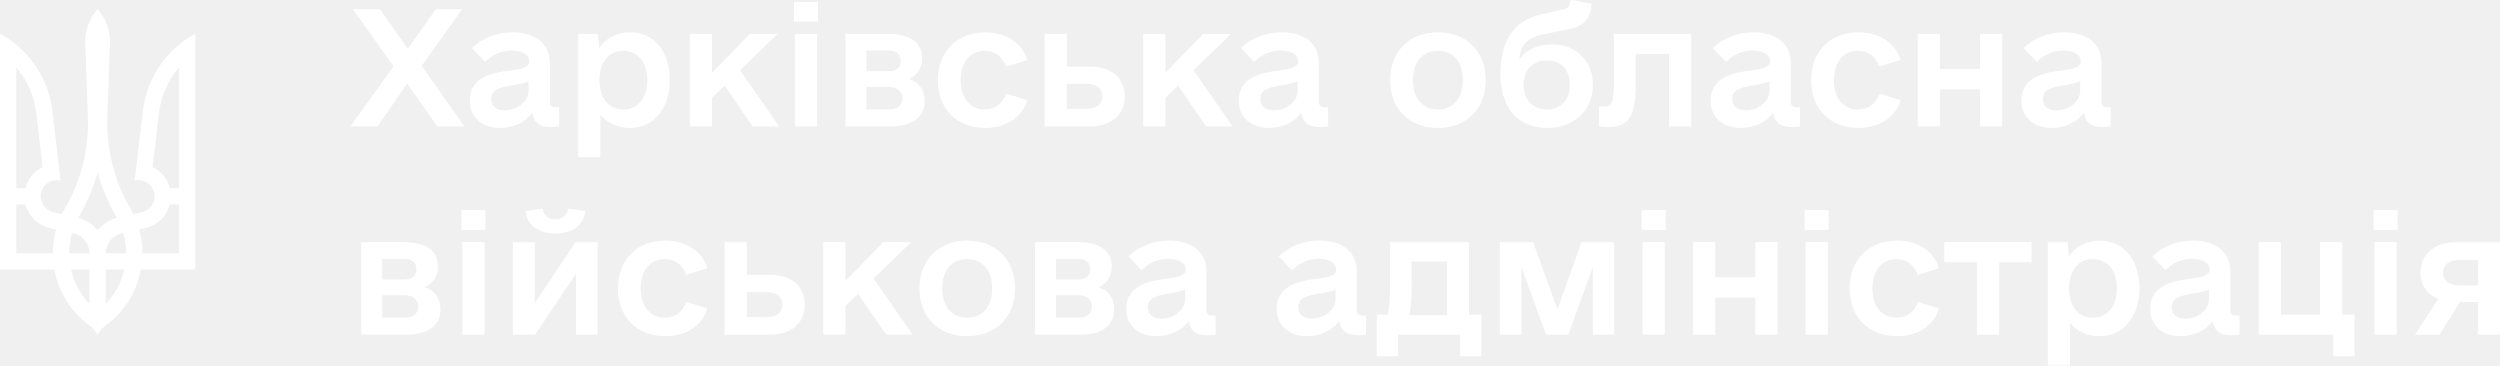
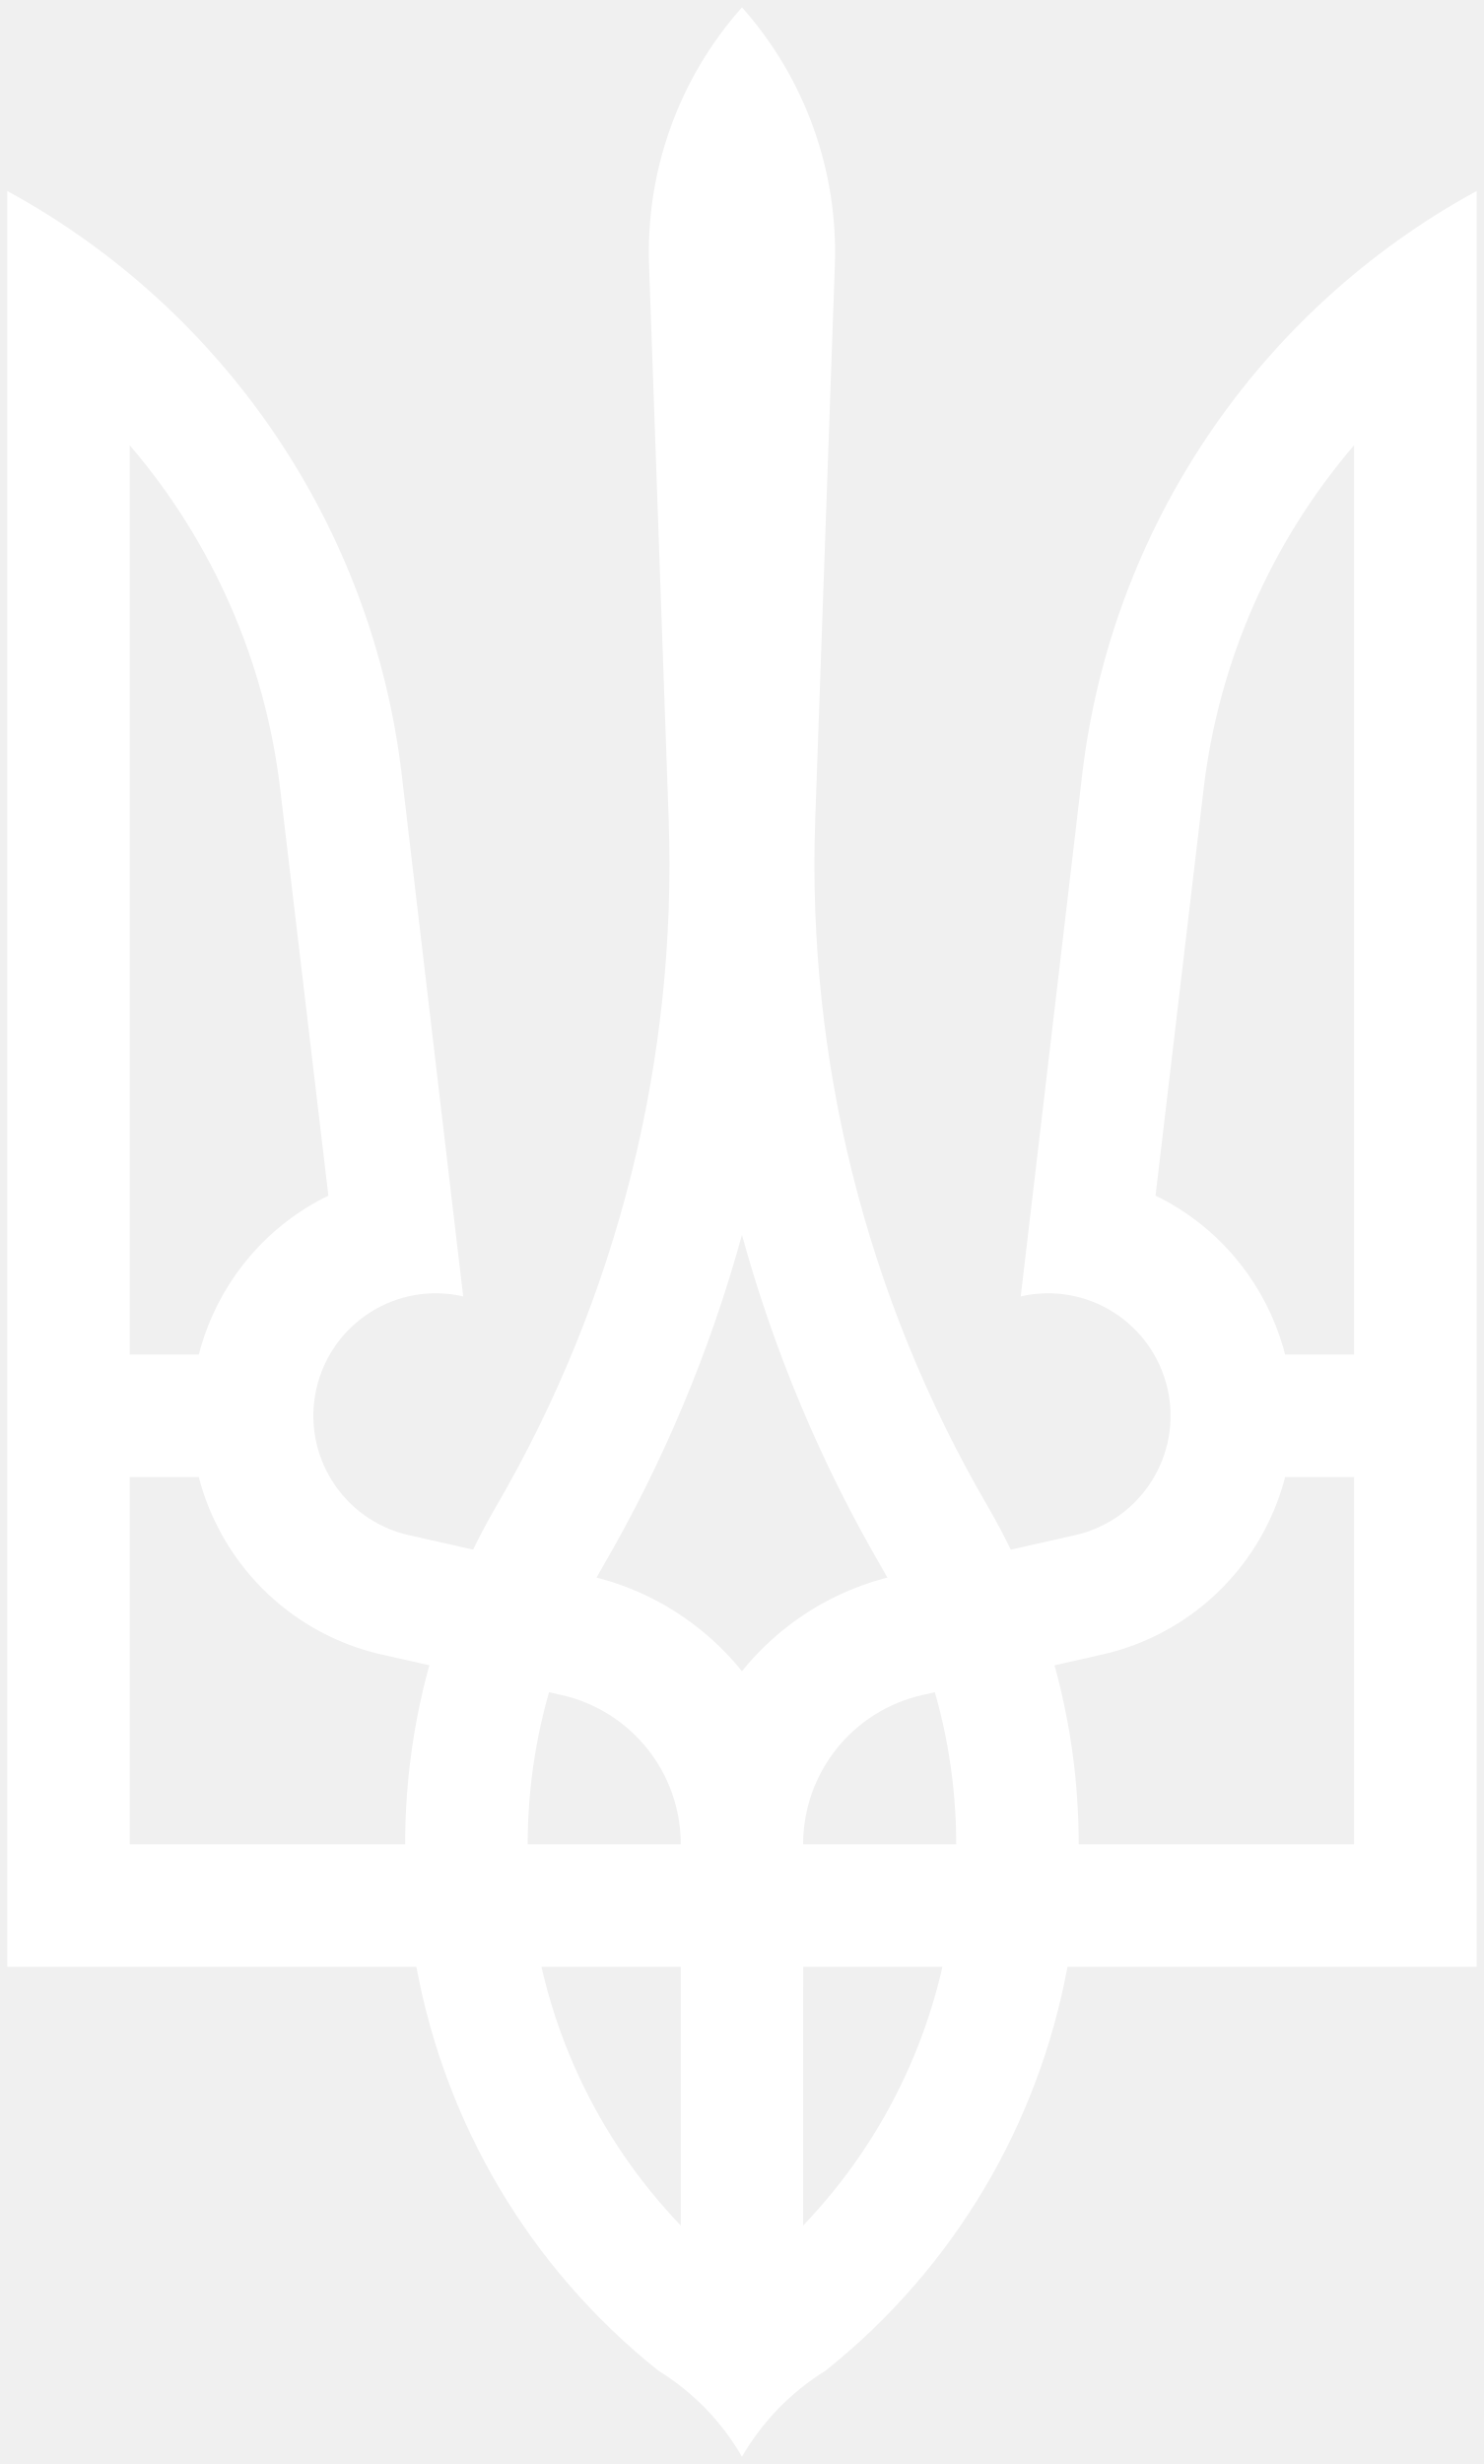
- <svg xmlns="http://www.w3.org/2000/svg" id="_Слой_2" data-name="Слой_2" viewBox="0 0 1553.37 227.08">
-   <defs>
-     <style>
-       .cls-1 {
-         fill: #fff;
-       }
-     </style>
-   </defs>
-   <g id="Layer_1">
-     <g>
-       <g>
-         <path class="cls-1" d="M271.76,78.53l-18.77-26.62-18.39,26.62h-16.86l26.81-37.35-25.28-35.43h16.85l17.24,24.52,17.43-24.52h16.28l-25.09,35.24,26.62,37.54h-16.86Z" />
-         <path class="cls-1" d="M347.41,66.65v11.88c-.96.19-2.49.38-4.98.38-7.09,0-10.72-2.68-11.68-8.81-4.22,5.74-11.68,9.38-20.11,9.38-11.11,0-18.77-6.7-18.77-16.86,0-14.56,13.79-17.43,24.71-18.77,7.47-.96,12.26-1.92,12.26-5.75,0-4.02-4.21-6.7-11.11-6.7-6.13,0-11.68,2.49-16.28,7.09l-8.24-8.62c6.7-6.32,15.13-9.77,25.28-9.77,14.56,0,23.17,7.28,23.17,19.15v23.94c0,2.3,1.15,3.45,3.45,3.45h2.3ZM328.44,56.31v-5.94c-2.3,1.34-5.55,1.92-10.34,2.68-6.51,1.15-12.83,2.11-12.83,8.43,0,4.41,3.06,7.09,8.24,7.09,8.24,0,14.94-5.55,14.94-12.26Z" />
-         <path class="cls-1" d="M416.16,49.8c0,17.81-10.15,29.69-24.71,29.69-7.66,0-13.98-2.87-18.39-8.24v26.43h-13.79V21.07h12.26l.77,8.62c4.4-6.13,11.11-9.58,19.15-9.58,14.94,0,24.71,11.68,24.71,29.69ZM402.18,49.8c0-11.11-5.75-18.2-14.94-18.2s-14.75,7.09-14.75,18.2,5.55,18.2,14.75,18.2,14.94-7.09,14.94-18.2Z" />
-         <path class="cls-1" d="M450.25,53.24l-7.85,7.47v17.81h-13.79V21.07h13.79v24.13l23.56-24.13h17.24l-23.37,22.6,24.32,34.86h-16.47l-17.43-25.28Z" />
-         <path class="cls-1" d="M493.34,1.15h14.94v12.26h-14.94V1.15ZM493.91,21.07h13.79v57.46h-13.79V21.07Z" />
-         <path class="cls-1" d="M574.54,62.82c0,10.15-7.85,15.7-20.88,15.7h-28.35V21.07h26.24c13.41,0,21.45,4.79,21.45,15.13,0,6.32-3.26,10.72-8.24,12.83,6.32,2.11,9.77,6.9,9.77,13.79ZM538.34,44.24h13.22c5.55,0,8.04-1.91,8.04-6.51,0-4.02-2.68-6.32-7.66-6.32h-13.6v12.83ZM560.75,61.1c0-4.4-3.26-7.09-8.81-7.09h-13.6v13.98h13.98c5.36,0,8.43-2.68,8.43-6.9Z" />
-         <path class="cls-1" d="M582.77,49.8c0-17.81,11.88-29.69,29.3-29.69,12.83,0,22.98,6.32,26.24,17.24l-13.22,4.02c-2.11-6.13-6.7-9.77-13.22-9.77-9.19,0-14.94,7.09-14.94,18.2s5.75,18.2,14.94,18.2c6.51,0,11.11-3.64,13.41-9.77l13.02,4.02c-3.26,10.92-13.41,17.24-26.24,17.24-17.43,0-29.3-11.88-29.3-29.69Z" />
-         <path class="cls-1" d="M698.84,59.95c0,11.49-8.43,18.58-21.64,18.58h-28.15V21.07h13.79v20.3h14.36c13.41,0,21.64,7.09,21.64,18.58ZM684.85,59.76c0-4.98-3.45-7.66-9.58-7.66h-12.45v15.51h12.45c6.13,0,9.58-2.68,9.58-7.85Z" />
-         <path class="cls-1" d="M731.97,53.24l-7.85,7.47v17.81h-13.79V21.07h13.79v24.13l23.56-24.13h17.24l-23.36,22.6,24.32,34.86h-16.47l-17.43-25.28Z" />
-         <path class="cls-1" d="M825.23,66.65v11.88c-.96.19-2.49.38-4.98.38-7.09,0-10.72-2.68-11.68-8.81-4.22,5.74-11.68,9.38-20.11,9.38-11.11,0-18.77-6.7-18.77-16.86,0-14.56,13.79-17.43,24.71-18.77,7.47-.96,12.26-1.92,12.26-5.75,0-4.02-4.21-6.7-11.11-6.7-6.13,0-11.68,2.49-16.28,7.09l-8.24-8.62c6.7-6.32,15.13-9.77,25.28-9.77,14.56,0,23.17,7.28,23.17,19.15v23.94c0,2.3,1.15,3.45,3.45,3.45h2.3ZM806.27,56.31v-5.94c-2.3,1.34-5.55,1.92-10.34,2.68-6.51,1.15-12.83,2.11-12.83,8.43,0,4.41,3.06,7.09,8.24,7.09,8.24,0,14.94-5.55,14.94-12.26Z" />
-         <path class="cls-1" d="M863.73,49.8c0-17.81,12.07-29.69,29.69-29.69s29.69,11.68,29.69,29.69-12.07,29.69-29.69,29.69-29.69-11.68-29.69-29.69ZM908.93,49.8c0-11.3-5.94-18.2-15.51-18.2s-15.51,6.9-15.51,18.2,5.94,18.2,15.51,18.2,15.51-6.9,15.51-18.2Z" />
-         <path class="cls-1" d="M989.75,52.86c0,15.7-11.68,26.62-28.54,26.62-18,0-28.92-12.64-28.92-33.33s8.24-33.52,25.86-37.35l13.6-3.06c2.11-.38,3.26-1.53,3.64-3.64l.58-2.11,13.02,2.3-.19,2.11c-.96,7.47-5.17,11.49-12.64,13.41l-17.05,3.45c-10.15,2.11-14.56,6.7-15.13,15.9,4.02-6.13,11.3-9.58,20.69-9.58,14.75,0,25.09,10.53,25.09,25.28ZM975.38,52.86c0-9.58-5.36-15.32-14.17-15.32s-14.56,5.74-14.56,15.13,5.94,15.32,14.56,15.32,14.17-5.94,14.17-15.13Z" />
-         <path class="cls-1" d="M1050.84,78.53h-13.79v-45.01h-20.69v18.39c0,20.49-4.6,27-16.85,27-2.11,0-4.4-.19-5.94-.38v-12.45h3.26c4.6,0,5.94-1.72,5.94-15.71v-29.3h48.07v57.46Z" />
-         <path class="cls-1" d="M1118.44,66.65v11.88c-.96.19-2.49.38-4.98.38-7.09,0-10.72-2.68-11.68-8.81-4.22,5.74-11.68,9.38-20.11,9.38-11.11,0-18.77-6.7-18.77-16.86,0-14.56,13.79-17.43,24.71-18.77,7.47-.96,12.26-1.92,12.26-5.75,0-4.02-4.21-6.7-11.11-6.7-6.13,0-11.68,2.49-16.28,7.09l-8.24-8.62c6.7-6.32,15.13-9.77,25.28-9.77,14.56,0,23.17,7.28,23.17,19.15v23.94c0,2.3,1.15,3.45,3.45,3.45h2.3ZM1099.48,56.31v-5.94c-2.3,1.34-5.55,1.92-10.34,2.68-6.51,1.15-12.83,2.11-12.83,8.43,0,4.41,3.06,7.09,8.24,7.09,8.24,0,14.94-5.55,14.94-12.26Z" />
-         <path class="cls-1" d="M1125.33,49.8c0-17.81,11.88-29.69,29.3-29.69,12.83,0,22.98,6.32,26.24,17.24l-13.22,4.02c-2.11-6.13-6.7-9.77-13.22-9.77-9.19,0-14.94,7.09-14.94,18.2s5.75,18.2,14.94,18.2c6.51,0,11.11-3.64,13.41-9.77l13.02,4.02c-3.26,10.92-13.41,17.24-26.24,17.24-17.43,0-29.3-11.88-29.3-29.69Z" />
-         <path class="cls-1" d="M1244.07,21.07v57.46h-13.79v-22.98h-24.9v22.98h-13.79V21.07h13.79v21.83h24.9v-21.83h13.79Z" />
-         <path class="cls-1" d="M1311.49,66.65v11.88c-.96.19-2.49.38-4.98.38-7.09,0-10.72-2.68-11.68-8.81-4.21,5.74-11.68,9.38-20.11,9.38-11.11,0-18.77-6.7-18.77-16.86,0-14.56,13.79-17.43,24.71-18.77,7.47-.96,12.26-1.92,12.26-5.75,0-4.02-4.21-6.7-11.11-6.7-6.13,0-11.68,2.49-16.28,7.09l-8.24-8.62c6.7-6.32,15.13-9.77,25.28-9.77,14.56,0,23.17,7.28,23.17,19.15v23.94c0,2.3,1.15,3.45,3.45,3.45h2.3ZM1292.53,56.31v-5.94c-2.3,1.34-5.55,1.92-10.34,2.68-6.51,1.15-12.83,2.11-12.83,8.43,0,4.41,3.06,7.09,8.24,7.09,8.24,0,14.94-5.55,14.94-12.26Z" />
-         <path class="cls-1" d="M273.67,192.22c0,10.15-7.85,15.7-20.88,15.7h-28.35v-57.46h26.24c13.41,0,21.45,4.79,21.45,15.13,0,6.32-3.26,10.72-8.24,12.83,6.32,2.11,9.77,6.9,9.77,13.79ZM237.48,173.64h13.22c5.55,0,8.04-1.91,8.04-6.51,0-4.02-2.68-6.32-7.66-6.32h-13.6v12.83ZM259.88,190.5c0-4.4-3.26-7.09-8.81-7.09h-13.6v13.98h13.98c5.36,0,8.43-2.68,8.43-6.9Z" />
-         <path class="cls-1" d="M286.69,130.55h14.94v12.26h-14.94v-12.26ZM287.27,150.47h13.79v57.46h-13.79v-57.46Z" />
-         <path class="cls-1" d="M371.35,150.47v57.46h-13.41v-37.92l-25.47,37.92h-13.79v-57.46h13.6v37.92l25.28-37.92h13.79ZM326.53,131.12l10.53-1.53c.77,4.41,3.83,6.7,8.04,6.7s7.28-2.3,8.04-6.7l10.53,1.53c-.96,8.62-7.85,13.98-18.58,13.98s-17.62-5.36-18.58-13.98Z" />
-         <path class="cls-1" d="M383.98,179.2c0-17.81,11.88-29.69,29.3-29.69,12.83,0,22.98,6.32,26.24,17.24l-13.22,4.02c-2.11-6.13-6.7-9.77-13.22-9.77-9.19,0-14.94,7.09-14.94,18.2s5.75,18.2,14.94,18.2c6.51,0,11.11-3.64,13.41-9.77l13.02,4.02c-3.26,10.92-13.41,17.24-26.24,17.24-17.43,0-29.3-11.88-29.3-29.69Z" />
-         <path class="cls-1" d="M500.04,189.35c0,11.49-8.43,18.58-21.64,18.58h-28.15v-57.46h13.79v20.3h14.36c13.41,0,21.64,7.09,21.64,18.58ZM486.06,189.16c0-4.98-3.45-7.66-9.58-7.66h-12.45v15.51h12.45c6.13,0,9.58-2.68,9.58-7.85Z" />
-         <path class="cls-1" d="M533.17,182.64l-7.85,7.47v17.81h-13.79v-57.46h13.79v24.13l23.56-24.13h17.24l-23.36,22.6,24.32,34.86h-16.47l-17.43-25.28Z" />
-         <path class="cls-1" d="M571.28,179.2c0-17.81,12.07-29.69,29.69-29.69s29.69,11.68,29.69,29.69-12.07,29.69-29.69,29.69-29.69-11.68-29.69-29.69ZM616.48,179.2c0-11.3-5.94-18.2-15.51-18.2s-15.51,6.9-15.51,18.2,5.94,18.2,15.51,18.2,15.51-6.9,15.51-18.2Z" />
-         <path class="cls-1" d="M692.32,192.22c0,10.15-7.85,15.7-20.88,15.7h-28.35v-57.46h26.24c13.41,0,21.45,4.79,21.45,15.13,0,6.32-3.26,10.72-8.24,12.83,6.32,2.11,9.77,6.9,9.77,13.79ZM656.12,173.64h13.22c5.55,0,8.04-1.91,8.04-6.51,0-4.02-2.68-6.32-7.66-6.32h-13.6v12.83ZM678.53,190.5c0-4.4-3.26-7.09-8.81-7.09h-13.6v13.98h13.98c5.36,0,8.43-2.68,8.43-6.9Z" />
-         <path class="cls-1" d="M755.33,196.05v11.88c-.96.19-2.49.38-4.98.38-7.09,0-10.72-2.68-11.68-8.81-4.21,5.74-11.68,9.38-20.11,9.38-11.11,0-18.77-6.7-18.77-16.86,0-14.56,13.79-17.43,24.71-18.77,7.47-.96,12.26-1.92,12.26-5.75,0-4.02-4.21-6.7-11.11-6.7-6.13,0-11.68,2.49-16.28,7.09l-8.24-8.62c6.7-6.32,15.13-9.77,25.28-9.77,14.56,0,23.17,7.28,23.17,19.15v23.94c0,2.3,1.15,3.45,3.45,3.45h2.3ZM736.37,185.71v-5.94c-2.3,1.34-5.55,1.92-10.34,2.68-6.51,1.15-12.83,2.11-12.83,8.43,0,4.41,3.06,7.09,8.24,7.09,8.24,0,14.94-5.55,14.94-12.26Z" />
-         <path class="cls-1" d="M848.79,196.05v11.88c-.96.19-2.49.38-4.98.38-7.09,0-10.72-2.68-11.68-8.81-4.21,5.74-11.68,9.38-20.11,9.38-11.11,0-18.77-6.7-18.77-16.86,0-14.56,13.79-17.43,24.71-18.77,7.47-.96,12.26-1.92,12.26-5.75,0-4.02-4.21-6.7-11.11-6.7-6.13,0-11.68,2.49-16.28,7.09l-8.24-8.62c6.7-6.32,15.13-9.77,25.28-9.77,14.56,0,23.17,7.28,23.17,19.15v23.94c0,2.3,1.15,3.45,3.45,3.45h2.3ZM829.83,185.71v-5.94c-2.3,1.34-5.55,1.92-10.34,2.68-6.51,1.15-12.83,2.11-12.83,8.43,0,4.41,3.06,7.09,8.24,7.09,8.24,0,14.94-5.55,14.94-12.26Z" />
-         <path class="cls-1" d="M920.42,195.48v25.86h-13.22v-13.41h-38.5v13.41h-13.22v-25.86h6.9c.96-4.41,1.34-11.3,1.34-21.07v-23.94h49.03v45.01h7.66ZM899.16,195.86v-33.32h-22.03v12.45c0,8.24-.38,15.32-1.34,20.88h23.37Z" />
-         <path class="cls-1" d="M1002.96,207.93h-13.22v-42.14l-15.32,42.14h-13.79l-15.32-42.14v42.14h-13.41v-57.46h20.68l15.13,41.75,14.94-41.75h20.3v57.46Z" />
-         <path class="cls-1" d="M1020,130.55h14.94v12.26h-14.94v-12.26ZM1020.58,150.47h13.79v57.46h-13.79v-57.46Z" />
-         <path class="cls-1" d="M1104.46,150.47v57.46h-13.79v-22.98h-24.9v22.98h-13.79v-57.46h13.79v21.83h24.9v-21.83h13.79Z" />
-         <path class="cls-1" d="M1121.31,130.55h14.94v12.26h-14.94v-12.26ZM1121.89,150.47h13.79v57.46h-13.79v-57.46Z" />
-         <path class="cls-1" d="M1149.27,179.2c0-17.81,11.88-29.69,29.3-29.69,12.83,0,22.98,6.32,26.24,17.24l-13.21,4.02c-2.11-6.13-6.7-9.77-13.22-9.77-9.19,0-14.94,7.09-14.94,18.2s5.75,18.2,14.94,18.2c6.51,0,11.11-3.64,13.41-9.77l13.02,4.02c-3.26,10.92-13.41,17.24-26.24,17.24-17.43,0-29.3-11.88-29.3-29.69Z" />
-         <path class="cls-1" d="M1262.27,162.92h-20.11v45.01h-13.79v-45.01h-20.3v-12.45h54.2v12.45Z" />
-         <path class="cls-1" d="M1329.3,179.2c0,17.81-10.15,29.69-24.71,29.69-7.66,0-13.98-2.87-18.39-8.24v26.43h-13.79v-76.61h12.26l.77,8.62c4.4-6.13,11.11-9.58,19.15-9.58,14.94,0,24.71,11.68,24.71,29.69ZM1315.32,179.2c0-11.11-5.75-18.2-14.94-18.2s-14.75,7.09-14.75,18.2,5.55,18.2,14.75,18.2,14.94-7.09,14.94-18.2Z" />
-         <path class="cls-1" d="M1391.54,196.05v11.88c-.96.19-2.49.38-4.98.38-7.09,0-10.72-2.68-11.68-8.81-4.22,5.74-11.68,9.38-20.11,9.38-11.11,0-18.77-6.7-18.77-16.86,0-14.56,13.79-17.43,24.71-18.77,7.47-.96,12.26-1.92,12.26-5.75,0-4.02-4.21-6.7-11.11-6.7-6.13,0-11.68,2.49-16.28,7.09l-8.24-8.62c6.7-6.32,15.13-9.77,25.28-9.77,14.56,0,23.17,7.28,23.17,19.15v23.94c0,2.3,1.15,3.45,3.45,3.45h2.3ZM1372.58,185.71v-5.94c-2.3,1.34-5.55,1.92-10.34,2.68-6.51,1.15-12.83,2.11-12.83,8.43,0,4.41,3.06,7.09,8.24,7.09,8.24,0,14.94-5.55,14.94-12.26Z" />
-         <path class="cls-1" d="M1462.98,195.48v25.86h-13.22v-13.41h-46.35v-57.46h13.79v45.01h24.32v-45.01h13.79v45.01h7.66Z" />
-         <path class="cls-1" d="M1474.85,130.55h14.94v12.26h-14.94v-12.26ZM1475.42,150.47h13.79v57.46h-13.79v-57.46Z" />
-         <path class="cls-1" d="M1553.37,207.93h-13.6v-20.3h-11.3l-12.64,20.3h-15.32l14.56-22.22c-7.09-2.87-11.11-8.62-11.11-16.28,0-11.49,8.81-18.96,22.41-18.96h27.01v57.46ZM1539.77,177.28v-15.7h-11.87c-6.32,0-9.96,3.06-9.96,7.85s3.64,7.85,9.96,7.85h11.87Z" />
-       </g>
-       <g>
-         <path class="cls-1" d="M66.71,72.78c-.7,19.84,4.22,39.47,14.21,56.63,13.86,23.83,8.18,54.21-13.36,71.41-2.85,1.76-5.22,4.2-6.9,7.1-1.67-2.9-4.04-5.34-6.9-7.1-21.54-17.2-27.23-47.59-13.36-71.41,9.98-17.16,14.91-36.79,14.21-56.63l-1.62-45.76c-.28-7.82,2.47-15.45,7.67-21.29,5.2,5.85,7.95,13.47,7.67,21.29l-1.62,45.76ZM65.71,188.84c14.03-14.65,16.67-36.81,6.47-54.35-5.01-8.61-8.88-17.83-11.52-27.43-2.64,9.6-6.51,18.83-11.52,27.43-10.2,17.53-7.56,39.7,6.47,54.35v-31.47h10.11v31.47Z" />
-         <g id="a">
-           <path class="cls-1" d="M88.75,69.09c2.4-20.4,14.54-38.36,32.57-48.2v146.59h-60.66l-5.05-10.11c0-10.64,7.37-19.86,17.75-22.19l14.8-3.33c5.45-1.23,8.87-6.64,7.64-12.08s-6.64-8.87-12.08-7.64c-.01,0-.02,0-.04,0l5.07-43.05ZM94.81,103.82c10.03,4.9,14.19,17.01,9.29,27.04-2.69,5.51-7.74,9.51-13.73,10.85l-14.8,3.33c-5.77,1.3-9.86,6.42-9.86,12.33h45.49V41.88c-6.86,8.01-11.18,17.88-12.42,28.35l-3.98,33.59ZM103.12,116.94h10.11v10.11h-10.11v-10.11Z" />
-         </g>
-         <g id="a-2" data-name="a">
-           <path class="cls-1" d="M32.57,69.09C30.17,48.69,18.03,30.73,0,20.89v146.59h60.66l5.05-10.11c0-10.64-7.37-19.86-17.75-22.19l-14.8-3.33c-5.45-1.23-8.87-6.64-7.64-12.08,1.23-5.45,6.64-8.87,12.08-7.64.01,0,.02,0,.04,0l-5.07-43.05ZM26.51,103.82c-10.03,4.9-14.19,17.01-9.29,27.04,2.69,5.51,7.74,9.51,13.73,10.85l14.8,3.33c5.77,1.3,9.86,6.42,9.86,12.33H10.11V41.88c6.86,8.01,11.18,17.88,12.42,28.35l3.98,33.59ZM18.2,116.94h-10.11v10.11h10.11v-10.11Z" />
-         </g>
-       </g>
-     </g>
-   </g>
+ <svg xmlns="http://www.w3.org/2000/svg" viewBox="0 0 203.00 337.00" data-guides="{&quot;vertical&quot;:[],&quot;horizontal&quot;:[]}">
+   <defs />
+   <path fill="#ffffff" stroke="none" fill-opacity="1" stroke-width="1" stroke-opacity="1" class="cls-1" id="tSvg12877700c5b" title="Path 40" d="M111.522 112.097C110.362 144.969 118.514 177.493 135.065 205.925C158.028 245.408 148.617 295.743 112.93 324.241C108.209 327.157 104.282 331.2 101.499 336.005C98.732 331.2 94.805 327.157 90.067 324.241C54.38 295.743 44.953 245.391 67.933 205.925C84.467 177.493 92.635 144.969 91.475 112.097C90.581 86.825 89.686 61.552 88.791 36.279C88.327 23.323 92.883 10.681 101.499 1.005C110.114 10.697 114.67 23.323 114.206 36.279C113.311 61.552 112.417 86.825 111.522 112.097ZM109.865 304.392C133.11 280.119 137.484 243.403 120.585 214.342C112.284 200.076 105.873 184.8 101.499 168.894C97.125 184.8 90.713 200.093 82.413 214.342C65.514 243.386 69.887 280.119 93.132 304.392C93.132 287.012 93.132 269.631 93.132 252.251C98.715 252.251 104.299 252.251 109.882 252.251C109.882 269.631 109.882 287.012 109.865 304.392Z" style="" />
+   <path fill="#ffffff" stroke="none" fill-opacity="1" stroke-width="1" stroke-opacity="1" class="cls-1" id="tSvg18bddf52b50" title="Path 41" d="M148.038 105.983C152.014 72.183 172.127 42.426 201.999 26.123C201.999 107.082 201.999 188.042 201.999 269.001C168.499 269.001 134.999 269.001 101.499 269.001C98.71 263.418 95.921 257.834 93.132 252.251C93.132 234.622 105.342 219.345 122.54 215.485C130.713 213.646 138.887 211.807 147.06 209.968C156.089 207.93 161.756 198.966 159.718 189.953C157.68 180.94 148.717 175.256 139.704 177.294C139.687 177.294 139.671 177.294 139.638 177.294C142.438 153.518 145.238 129.743 148.038 105.983ZM158.078 163.526C174.695 171.644 181.587 191.709 173.469 208.327C169.012 217.457 160.646 224.084 150.721 226.304C142.548 228.143 134.375 229.982 126.201 231.822C116.642 233.976 109.865 242.459 109.865 252.251C134.988 252.251 160.11 252.251 185.232 252.251C185.232 188.467 185.232 124.684 185.232 60.9C173.867 74.172 166.709 90.525 164.655 107.872C162.457 126.423 160.259 144.975 158.078 163.526ZM171.845 185.264C177.429 185.264 183.012 185.264 188.595 185.264C188.595 190.847 188.595 196.431 188.595 202.015C183.012 202.015 177.429 202.015 171.845 202.015C171.845 196.431 171.845 190.847 171.845 185.264Z" style="" />
+   <path fill="#ffffff" stroke="none" fill-opacity="1" stroke-width="1" stroke-opacity="1" class="cls-1" id="tSvge2bf396c26" title="Path 42" d="M54.96 105.983C50.984 72.183 30.87 42.426 0.999 26.123C0.999 107.082 0.999 188.042 0.999 269.001C34.499 269.001 67.999 269.001 101.499 269.001C104.288 263.418 107.076 257.834 109.865 252.251C109.865 234.622 97.655 219.345 80.458 215.485C72.284 213.646 64.111 211.807 55.937 209.968C46.908 207.93 41.242 198.966 43.28 189.953C45.318 180.923 54.281 175.256 63.294 177.294C63.31 177.294 63.327 177.294 63.36 177.294C60.56 153.518 57.76 129.743 54.96 105.983ZM44.92 163.526C28.302 171.644 21.41 191.709 29.528 208.327C33.985 217.457 42.352 224.084 52.276 226.304C60.449 228.143 68.623 229.982 76.796 231.822C86.356 233.976 93.132 242.459 93.132 252.251C68.004 252.251 42.877 252.251 17.749 252.251C17.749 188.467 17.749 124.684 17.749 60.9C29.114 74.172 36.272 90.525 38.326 107.872C40.524 126.423 42.722 144.975 44.92 163.526ZM31.152 185.264C25.569 185.264 19.985 185.264 14.402 185.264C14.402 190.847 14.402 196.431 14.402 202.015C19.985 202.015 25.569 202.015 31.152 202.015C31.152 196.431 31.152 190.847 31.152 185.264Z" style="" />
</svg>
